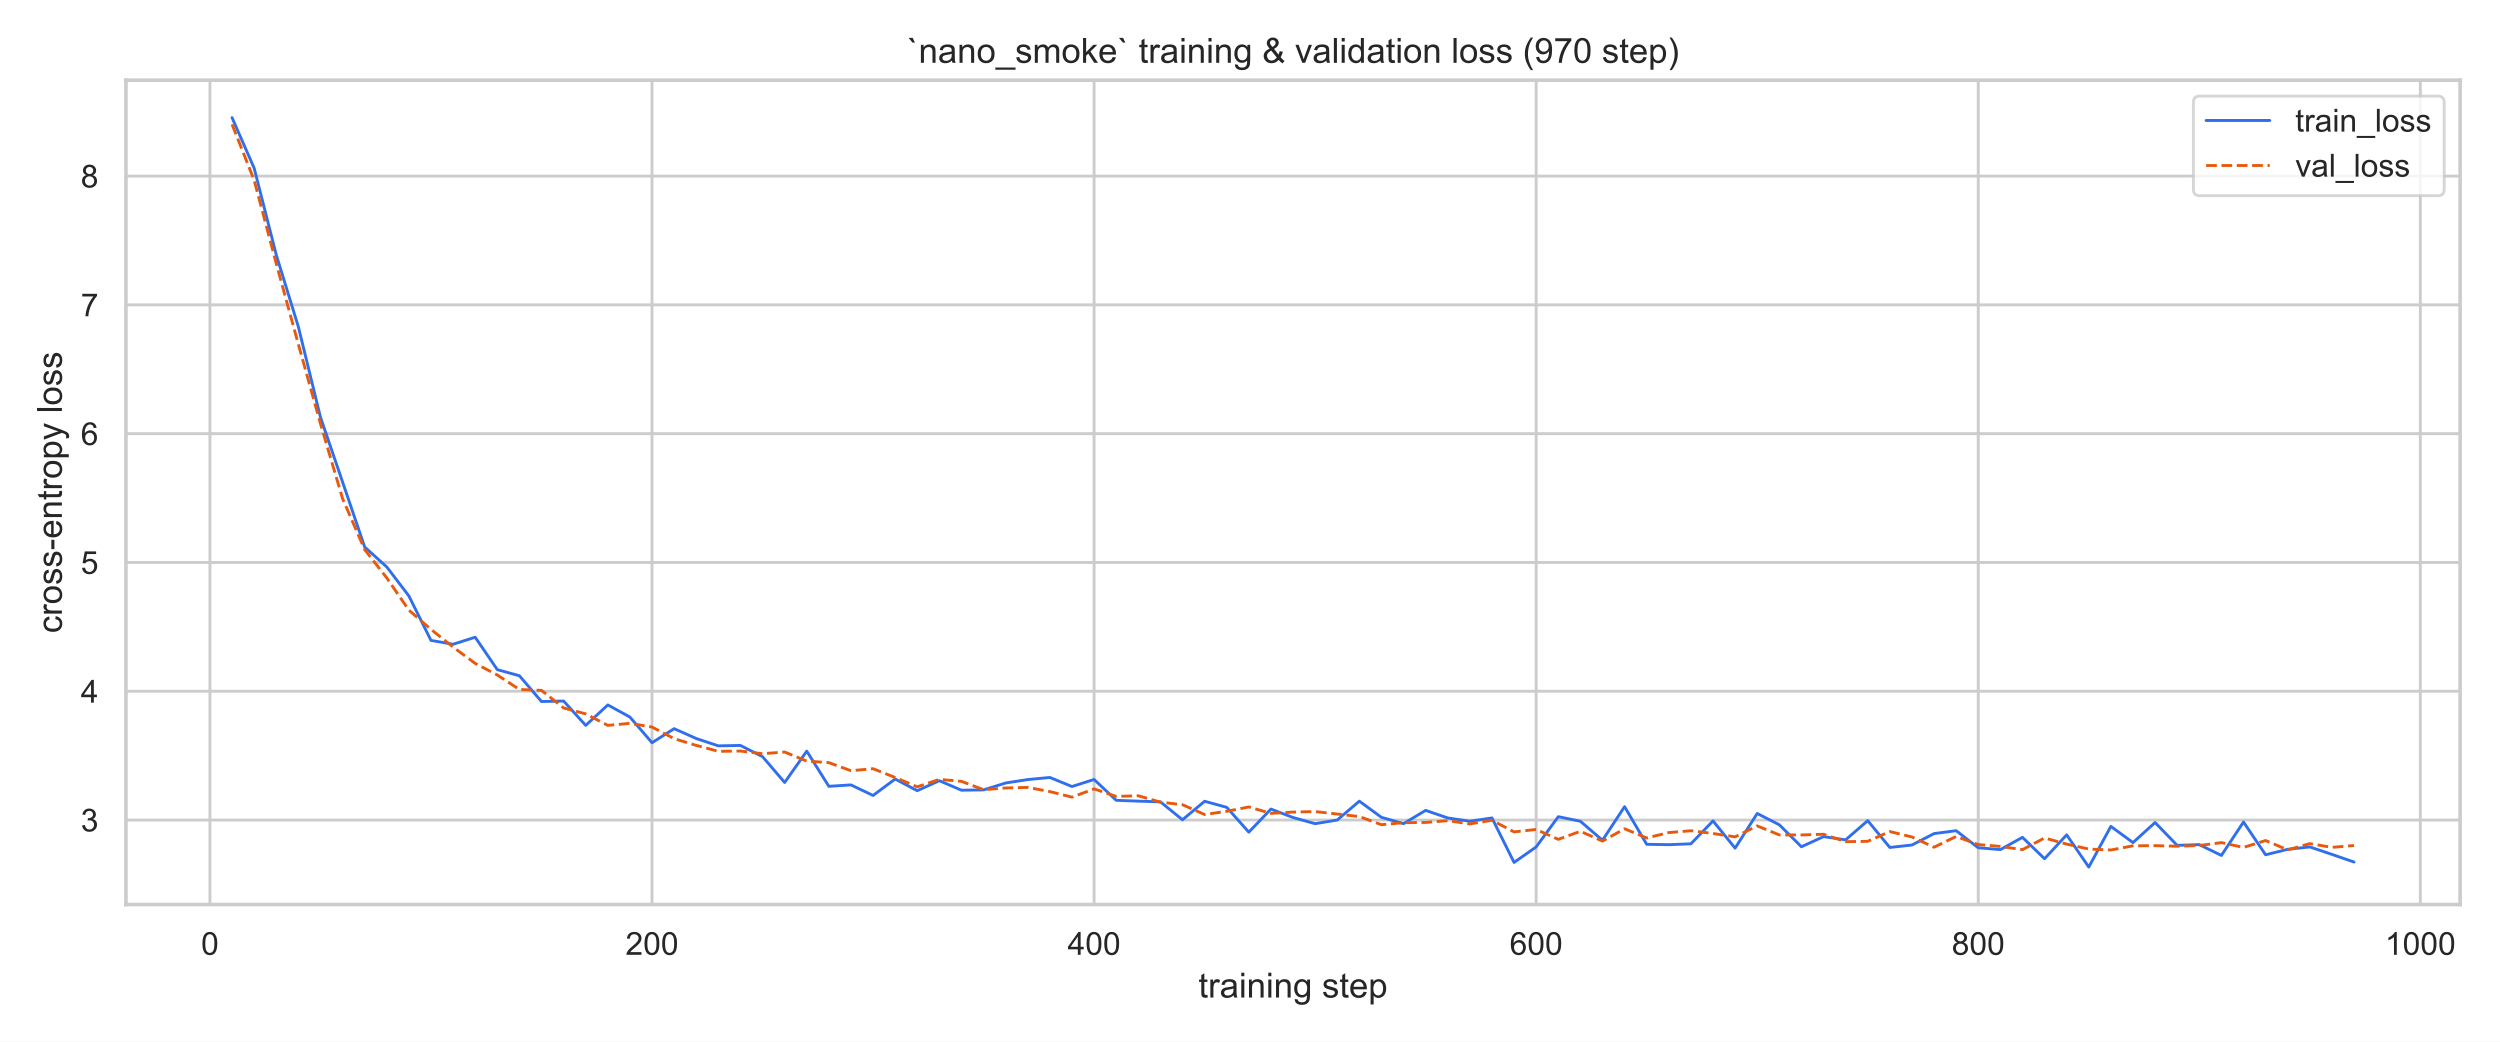
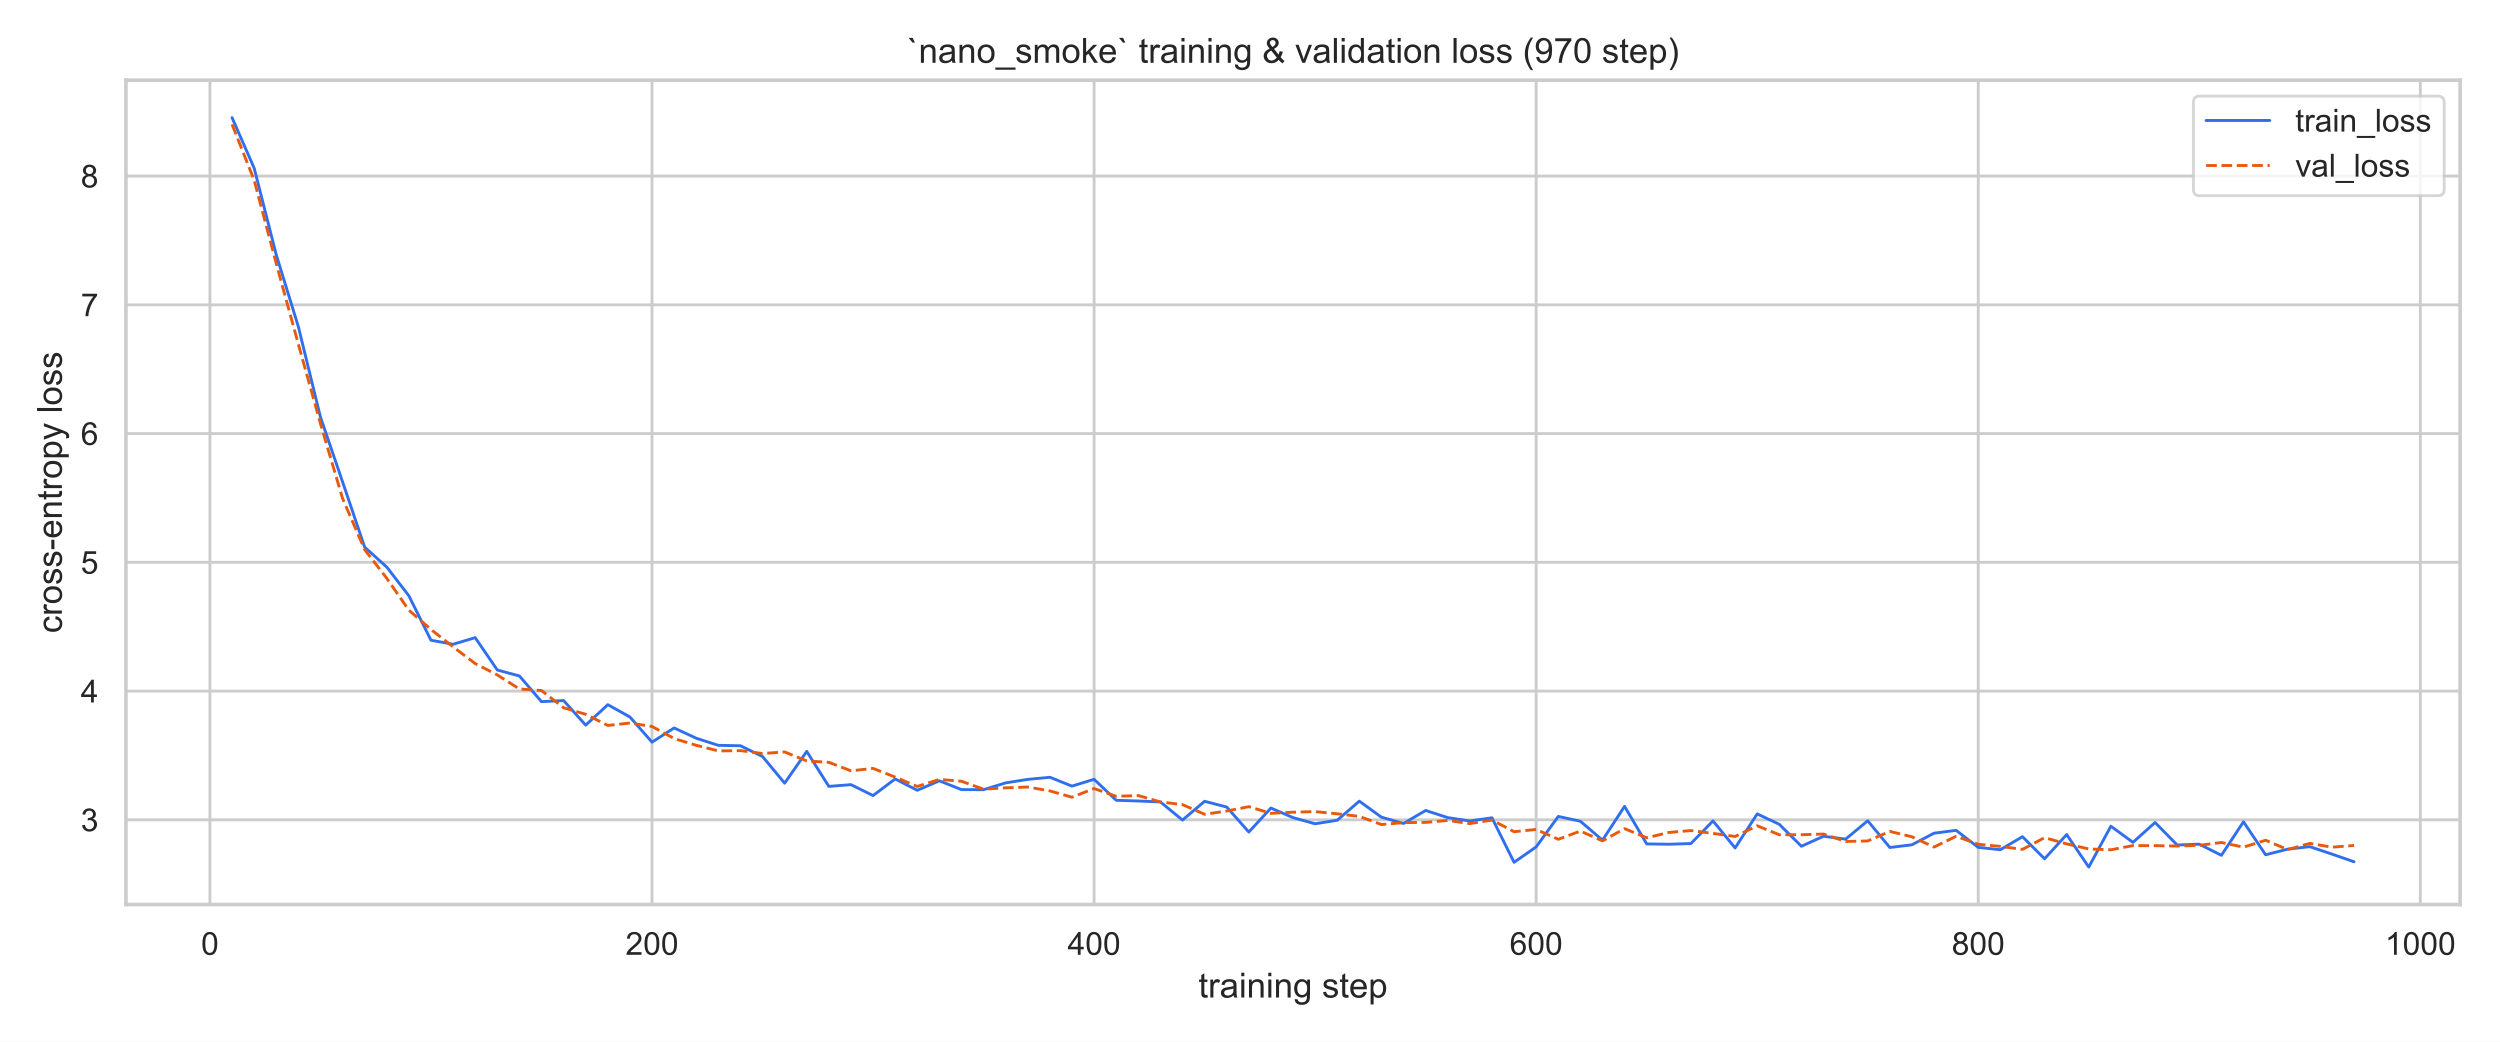
<svg xmlns="http://www.w3.org/2000/svg" xmlns:xlink="http://www.w3.org/1999/xlink" width="864pt" height="360pt" viewBox="0 0 864 360" version="1.1">
  <defs>
    <style type="text/css">*{stroke-linejoin: round; stroke-linecap: butt}</style>
  </defs>
  <g id="figure_1">
    <g id="patch_1">
      <path d="M 0 360  L 864 360  L 864 0  L 0 0  z " style="fill: #ffffff" />
    </g>
    <g id="axes_1">
      <g id="patch_2">
        <path d="M 43.526 312.604  L 850.214 312.604  L 850.214 27.712  L 43.526 27.712  z " style="fill: #ffffff" />
      </g>
      <g id="matplotlib.axis_1">
        <g id="xtick_1">
          <g id="line2d_1">
-             <path d="M 72.555 312.604  L 72.555 27.712  " clip-path="url(#p0591164d0c)" style="fill: none; stroke: #cccccc; stroke-linecap: round" />
+             <path d="M 72.555 312.604  L 72.555 27.712  " clip-path="url(#pe3949aa8c0)" style="fill: none; stroke: #cccccc; stroke-linecap: round" />
          </g>
          <g id="text_1">
            <g style="fill: #262626" transform="translate(69.49626 329.9773) scale(0.11 -0.11)">
              <defs>
                <path id="ArialMT-30" d="M 266 2259  Q 266 3072 433 3567  Q 600 4063 929 4331  Q 1259 4600 1759 4600  Q 2128 4600 2406 4451  Q 2684 4303 2865 4023  Q 3047 3744 3150 3342  Q 3253 2941 3253 2259  Q 3253 1453 3087 958  Q 2922 463 2592 192  Q 2263 -78 1759 -78  Q 1097 -78 719 397  Q 266 969 266 2259  z M 844 2259  Q 844 1131 1108 757  Q 1372 384 1759 384  Q 2147 384 2411 759  Q 2675 1134 2675 2259  Q 2675 3391 2411 3762  Q 2147 4134 1753 4134  Q 1366 4134 1134 3806  Q 844 3388 844 2259  z " transform="scale(0.015625)" />
              </defs>
              <use xlink:href="#ArialMT-30" />
            </g>
          </g>
        </g>
        <g id="xtick_2">
          <g id="line2d_2">
-             <path d="M 225.336 312.604  L 225.336 27.712  " clip-path="url(#p0591164d0c)" style="fill: none; stroke: #cccccc; stroke-linecap: round" />
+             <path d="M 225.336 312.604  L 225.336 27.712  " clip-path="url(#pe3949aa8c0)" style="fill: none; stroke: #cccccc; stroke-linecap: round" />
          </g>
          <g id="text_2">
            <g style="fill: #262626" transform="translate(216.1609 329.9773) scale(0.11 -0.11)">
              <defs>
                <path id="ArialMT-32" d="M 3222 541  L 3222 0  L 194 0  Q 188 203 259 391  Q 375 700 629 1000  Q 884 1300 1366 1694  Q 2113 2306 2375 2664  Q 2638 3022 2638 3341  Q 2638 3675 2398 3904  Q 2159 4134 1775 4134  Q 1369 4134 1125 3890  Q 881 3647 878 3216  L 300 3275  Q 359 3922 746 4261  Q 1134 4600 1788 4600  Q 2447 4600 2831 4234  Q 3216 3869 3216 3328  Q 3216 3053 3103 2787  Q 2991 2522 2730 2228  Q 2469 1934 1863 1422  Q 1356 997 1212 845  Q 1069 694 975 541  L 3222 541  z " transform="scale(0.015625)" />
              </defs>
              <use xlink:href="#ArialMT-32" />
              <use xlink:href="#ArialMT-30" transform="translate(55.61523 0)" />
              <use xlink:href="#ArialMT-30" transform="translate(111.2305 0)" />
            </g>
          </g>
        </g>
        <g id="xtick_3">
          <g id="line2d_3">
-             <path d="M 378.118 312.604  L 378.118 27.712  " clip-path="url(#p0591164d0c)" style="fill: none; stroke: #cccccc; stroke-linecap: round" />
+             <path d="M 378.118 312.604  L 378.118 27.712  " clip-path="url(#pe3949aa8c0)" style="fill: none; stroke: #cccccc; stroke-linecap: round" />
          </g>
          <g id="text_3">
            <g style="fill: #262626" transform="translate(368.9426 329.9773) scale(0.11 -0.11)">
              <defs>
                <path id="ArialMT-34" d="M 2069 0  L 2069 1097  L 81 1097  L 81 1613  L 2172 4581  L 2631 4581  L 2631 1613  L 3250 1613  L 3250 1097  L 2631 1097  L 2631 0  L 2069 0  z M 2069 1613  L 2069 3678  L 634 1613  L 2069 1613  z " transform="scale(0.015625)" />
              </defs>
              <use xlink:href="#ArialMT-34" />
              <use xlink:href="#ArialMT-30" transform="translate(55.61523 0)" />
              <use xlink:href="#ArialMT-30" transform="translate(111.2305 0)" />
            </g>
          </g>
        </g>
        <g id="xtick_4">
          <g id="line2d_4">
-             <path d="M 530.9 312.604  L 530.9 27.712  " clip-path="url(#p0591164d0c)" style="fill: none; stroke: #cccccc; stroke-linecap: round" />
+             <path d="M 530.9 312.604  L 530.9 27.712  " clip-path="url(#pe3949aa8c0)" style="fill: none; stroke: #cccccc; stroke-linecap: round" />
          </g>
          <g id="text_4">
            <g style="fill: #262626" transform="translate(521.7243 329.9773) scale(0.11 -0.11)">
              <defs>
                <path id="ArialMT-36" d="M 3184 3459  L 2625 3416  Q 2550 3747 2413 3897  Q 2184 4138 1850 4138  Q 1581 4138 1378 3988  Q 1113 3794 959 3422  Q 806 3050 800 2363  Q 1003 2672 1297 2822  Q 1591 2972 1913 2972  Q 2475 2972 2870 2558  Q 3266 2144 3266 1488  Q 3266 1056 3080 686  Q 2894 316 2569 119  Q 2244 -78 1831 -78  Q 1128 -78 684 439  Q 241 956 241 2144  Q 241 3472 731 4075  Q 1159 4600 1884 4600  Q 2425 4600 2770 4297  Q 3116 3994 3184 3459  z M 888 1484  Q 888 1194 1011 928  Q 1134 663 1356 523  Q 1578 384 1822 384  Q 2178 384 2434 671  Q 2691 959 2691 1453  Q 2691 1928 2437 2201  Q 2184 2475 1800 2475  Q 1419 2475 1153 2201  Q 888 1928 888 1484  z " transform="scale(0.015625)" />
              </defs>
              <use xlink:href="#ArialMT-36" />
              <use xlink:href="#ArialMT-30" transform="translate(55.61523 0)" />
              <use xlink:href="#ArialMT-30" transform="translate(111.2305 0)" />
            </g>
          </g>
        </g>
        <g id="xtick_5">
          <g id="line2d_5">
-             <path d="M 683.682 312.604  L 683.682 27.712  " clip-path="url(#p0591164d0c)" style="fill: none; stroke: #cccccc; stroke-linecap: round" />
+             <path d="M 683.682 312.604  L 683.682 27.712  " clip-path="url(#pe3949aa8c0)" style="fill: none; stroke: #cccccc; stroke-linecap: round" />
          </g>
          <g id="text_5">
            <g style="fill: #262626" transform="translate(674.506 329.9773) scale(0.11 -0.11)">
              <defs>
                <path id="ArialMT-38" d="M 1131 2484  Q 781 2613 612 2850  Q 444 3088 444 3419  Q 444 3919 803 4259  Q 1163 4600 1759 4600  Q 2359 4600 2725 4251  Q 3091 3903 3091 3403  Q 3091 3084 2923 2848  Q 2756 2613 2416 2484  Q 2838 2347 3058 2040  Q 3278 1734 3278 1309  Q 3278 722 2862 322  Q 2447 -78 1769 -78  Q 1091 -78 675 323  Q 259 725 259 1325  Q 259 1772 486 2073  Q 713 2375 1131 2484  z M 1019 3438  Q 1019 3113 1228 2906  Q 1438 2700 1772 2700  Q 2097 2700 2305 2904  Q 2513 3109 2513 3406  Q 2513 3716 2298 3927  Q 2084 4138 1766 4138  Q 1444 4138 1231 3931  Q 1019 3725 1019 3438  z M 838 1322  Q 838 1081 952 856  Q 1066 631 1291 507  Q 1516 384 1775 384  Q 2178 384 2440 643  Q 2703 903 2703 1303  Q 2703 1709 2433 1975  Q 2163 2241 1756 2241  Q 1359 2241 1098 1978  Q 838 1716 838 1322  z " transform="scale(0.015625)" />
              </defs>
              <use xlink:href="#ArialMT-38" />
              <use xlink:href="#ArialMT-30" transform="translate(55.61523 0)" />
              <use xlink:href="#ArialMT-30" transform="translate(111.2305 0)" />
            </g>
          </g>
        </g>
        <g id="xtick_6">
          <g id="line2d_6">
-             <path d="M 836.463 312.604  L 836.463 27.712  " clip-path="url(#p0591164d0c)" style="fill: none; stroke: #cccccc; stroke-linecap: round" />
+             <path d="M 836.463 312.604  L 836.463 27.712  " clip-path="url(#pe3949aa8c0)" style="fill: none; stroke: #cccccc; stroke-linecap: round" />
          </g>
          <g id="text_6">
            <g style="fill: #262626" transform="translate(824.2292 329.9773) scale(0.11 -0.11)">
              <defs>
                <path id="ArialMT-31" d="M 2384 0  L 1822 0  L 1822 3584  Q 1619 3391 1289 3197  Q 959 3003 697 2906  L 697 3450  Q 1169 3672 1522 3987  Q 1875 4303 2022 4600  L 2384 4600  L 2384 0  z " transform="scale(0.015625)" />
              </defs>
              <use xlink:href="#ArialMT-31" />
              <use xlink:href="#ArialMT-30" transform="translate(55.61523 0)" />
              <use xlink:href="#ArialMT-30" transform="translate(111.2305 0)" />
              <use xlink:href="#ArialMT-30" transform="translate(166.8457 0)" />
            </g>
          </g>
        </g>
        <g id="text_7">
          <g style="fill: #262626" transform="translate(414.1859 344.753) scale(0.12 -0.12)">
            <defs>
              <path id="ArialMT-74" d="M 1650 503  L 1731 6  Q 1494 -44 1306 -44  Q 1000 -44 831 53  Q 663 150 594 308  Q 525 466 525 972  L 525 2881  L 113 2881  L 113 3319  L 525 3319  L 525 4141  L 1084 4478  L 1084 3319  L 1650 3319  L 1650 2881  L 1084 2881  L 1084 941  Q 1084 700 1114 631  Q 1144 563 1211 522  Q 1278 481 1403 481  Q 1497 481 1650 503  z " transform="scale(0.015625)" />
              <path id="ArialMT-72" d="M 416 0  L 416 3319  L 922 3319  L 922 2816  Q 1116 3169 1280 3281  Q 1444 3394 1641 3394  Q 1925 3394 2219 3213  L 2025 2691  Q 1819 2813 1613 2813  Q 1428 2813 1281 2702  Q 1134 2591 1072 2394  Q 978 2094 978 1738  L 978 0  L 416 0  z " transform="scale(0.015625)" />
              <path id="ArialMT-61" d="M 2588 409  Q 2275 144 1986 34  Q 1697 -75 1366 -75  Q 819 -75 525 192  Q 231 459 231 875  Q 231 1119 342 1320  Q 453 1522 633 1644  Q 813 1766 1038 1828  Q 1203 1872 1538 1913  Q 2219 1994 2541 2106  Q 2544 2222 2544 2253  Q 2544 2597 2384 2738  Q 2169 2928 1744 2928  Q 1347 2928 1158 2789  Q 969 2650 878 2297  L 328 2372  Q 403 2725 575 2942  Q 747 3159 1072 3276  Q 1397 3394 1825 3394  Q 2250 3394 2515 3294  Q 2781 3194 2906 3042  Q 3031 2891 3081 2659  Q 3109 2516 3109 2141  L 3109 1391  Q 3109 606 3145 398  Q 3181 191 3288 0  L 2700 0  Q 2613 175 2588 409  z M 2541 1666  Q 2234 1541 1622 1453  Q 1275 1403 1131 1340  Q 988 1278 909 1158  Q 831 1038 831 891  Q 831 666 1001 516  Q 1172 366 1500 366  Q 1825 366 2078 508  Q 2331 650 2450 897  Q 2541 1088 2541 1459  L 2541 1666  z " transform="scale(0.015625)" />
              <path id="ArialMT-69" d="M 425 3934  L 425 4581  L 988 4581  L 988 3934  L 425 3934  z M 425 0  L 425 3319  L 988 3319  L 988 0  L 425 0  z " transform="scale(0.015625)" />
              <path id="ArialMT-6e" d="M 422 0  L 422 3319  L 928 3319  L 928 2847  Q 1294 3394 1984 3394  Q 2284 3394 2536 3286  Q 2788 3178 2913 3003  Q 3038 2828 3088 2588  Q 3119 2431 3119 2041  L 3119 0  L 2556 0  L 2556 2019  Q 2556 2363 2490 2533  Q 2425 2703 2258 2804  Q 2091 2906 1866 2906  Q 1506 2906 1245 2678  Q 984 2450 984 1813  L 984 0  L 422 0  z " transform="scale(0.015625)" />
              <path id="ArialMT-67" d="M 319 -275  L 866 -356  Q 900 -609 1056 -725  Q 1266 -881 1628 -881  Q 2019 -881 2231 -725  Q 2444 -569 2519 -288  Q 2563 -116 2559 434  Q 2191 0 1641 0  Q 956 0 581 494  Q 206 988 206 1678  Q 206 2153 378 2554  Q 550 2956 876 3175  Q 1203 3394 1644 3394  Q 2231 3394 2613 2919  L 2613 3319  L 3131 3319  L 3131 450  Q 3131 -325 2973 -648  Q 2816 -972 2473 -1159  Q 2131 -1347 1631 -1347  Q 1038 -1347 672 -1080  Q 306 -813 319 -275  z M 784 1719  Q 784 1066 1043 766  Q 1303 466 1694 466  Q 2081 466 2343 764  Q 2606 1063 2606 1700  Q 2606 2309 2336 2618  Q 2066 2928 1684 2928  Q 1309 2928 1046 2623  Q 784 2319 784 1719  z " transform="scale(0.015625)" />
              <path id="ArialMT-20" transform="scale(0.015625)" />
              <path id="ArialMT-73" d="M 197 991  L 753 1078  Q 800 744 1014 566  Q 1228 388 1613 388  Q 2000 388 2187 545  Q 2375 703 2375 916  Q 2375 1106 2209 1216  Q 2094 1291 1634 1406  Q 1016 1563 777 1677  Q 538 1791 414 1992  Q 291 2194 291 2438  Q 291 2659 392 2848  Q 494 3038 669 3163  Q 800 3259 1026 3326  Q 1253 3394 1513 3394  Q 1903 3394 2198 3281  Q 2494 3169 2634 2976  Q 2775 2784 2828 2463  L 2278 2388  Q 2241 2644 2061 2787  Q 1881 2931 1553 2931  Q 1166 2931 1000 2803  Q 834 2675 834 2503  Q 834 2394 903 2306  Q 972 2216 1119 2156  Q 1203 2125 1616 2013  Q 2213 1853 2448 1751  Q 2684 1650 2818 1456  Q 2953 1263 2953 975  Q 2953 694 2789 445  Q 2625 197 2315 61  Q 2006 -75 1616 -75  Q 969 -75 630 194  Q 291 463 197 991  z " transform="scale(0.015625)" />
              <path id="ArialMT-65" d="M 2694 1069  L 3275 997  Q 3138 488 2766 206  Q 2394 -75 1816 -75  Q 1088 -75 661 373  Q 234 822 234 1631  Q 234 2469 665 2931  Q 1097 3394 1784 3394  Q 2450 3394 2872 2941  Q 3294 2488 3294 1666  Q 3294 1616 3291 1516  L 816 1516  Q 847 969 1125 678  Q 1403 388 1819 388  Q 2128 388 2347 550  Q 2566 713 2694 1069  z M 847 1978  L 2700 1978  Q 2663 2397 2488 2606  Q 2219 2931 1791 2931  Q 1403 2931 1139 2672  Q 875 2413 847 1978  z " transform="scale(0.015625)" />
              <path id="ArialMT-70" d="M 422 -1272  L 422 3319  L 934 3319  L 934 2888  Q 1116 3141 1344 3267  Q 1572 3394 1897 3394  Q 2322 3394 2647 3175  Q 2972 2956 3137 2557  Q 3303 2159 3303 1684  Q 3303 1175 3120 767  Q 2938 359 2589 142  Q 2241 -75 1856 -75  Q 1575 -75 1351 44  Q 1128 163 984 344  L 984 -1272  L 422 -1272  z M 931 1641  Q 931 1000 1190 694  Q 1450 388 1819 388  Q 2194 388 2461 705  Q 2728 1022 2728 1688  Q 2728 2322 2467 2637  Q 2206 2953 1844 2953  Q 1484 2953 1207 2617  Q 931 2281 931 1641  z " transform="scale(0.015625)" />
            </defs>
            <use xlink:href="#ArialMT-74" />
            <use xlink:href="#ArialMT-72" transform="translate(27.7832 0)" />
            <use xlink:href="#ArialMT-61" transform="translate(61.08398 0)" />
            <use xlink:href="#ArialMT-69" transform="translate(116.6992 0)" />
            <use xlink:href="#ArialMT-6e" transform="translate(138.916 0)" />
            <use xlink:href="#ArialMT-69" transform="translate(194.5312 0)" />
            <use xlink:href="#ArialMT-6e" transform="translate(216.748 0)" />
            <use xlink:href="#ArialMT-67" transform="translate(272.3633 0)" />
            <use xlink:href="#ArialMT-20" transform="translate(327.9785 0)" />
            <use xlink:href="#ArialMT-73" transform="translate(355.7617 0)" />
            <use xlink:href="#ArialMT-74" transform="translate(405.7617 0)" />
            <use xlink:href="#ArialMT-65" transform="translate(433.5449 0)" />
            <use xlink:href="#ArialMT-70" transform="translate(489.1602 0)" />
          </g>
        </g>
      </g>
      <g id="matplotlib.axis_2">
        <g id="ytick_1">
          <g id="line2d_7">
-             <path d="M 43.526 283.404  L 850.214 283.404  " clip-path="url(#p0591164d0c)" style="fill: none; stroke: #cccccc; stroke-linecap: round" />
+             <path d="M 43.526 283.328  L 850.214 283.328  " clip-path="url(#pe3949aa8c0)" style="fill: none; stroke: #cccccc; stroke-linecap: round" />
          </g>
          <g id="text_8">
-             <g style="fill: #262626" transform="translate(27.90922 287.3408) scale(0.11 -0.11)">
+             <g style="fill: #262626" transform="translate(27.90922 287.2648) scale(0.11 -0.11)">
              <defs>
                <path id="ArialMT-33" d="M 269 1209  L 831 1284  Q 928 806 1161 595  Q 1394 384 1728 384  Q 2125 384 2398 659  Q 2672 934 2672 1341  Q 2672 1728 2419 1979  Q 2166 2231 1775 2231  Q 1616 2231 1378 2169  L 1441 2663  Q 1497 2656 1531 2656  Q 1891 2656 2178 2843  Q 2466 3031 2466 3422  Q 2466 3731 2256 3934  Q 2047 4138 1716 4138  Q 1388 4138 1169 3931  Q 950 3725 888 3313  L 325 3413  Q 428 3978 793 4289  Q 1159 4600 1703 4600  Q 2078 4600 2393 4439  Q 2709 4278 2876 4000  Q 3044 3722 3044 3409  Q 3044 3113 2884 2869  Q 2725 2625 2413 2481  Q 2819 2388 3044 2092  Q 3269 1797 3269 1353  Q 3269 753 2831 336  Q 2394 -81 1725 -81  Q 1122 -81 723 278  Q 325 638 269 1209  z " transform="scale(0.015625)" />
              </defs>
              <use xlink:href="#ArialMT-33" />
            </g>
          </g>
        </g>
        <g id="ytick_2">
          <g id="line2d_8">
-             <path d="M 43.526 238.894  L 850.214 238.894  " clip-path="url(#p0591164d0c)" style="fill: none; stroke: #cccccc; stroke-linecap: round" />
+             <path d="M 43.526 238.832  L 850.214 238.832  " clip-path="url(#pe3949aa8c0)" style="fill: none; stroke: #cccccc; stroke-linecap: round" />
          </g>
          <g id="text_9">
-             <g style="fill: #262626" transform="translate(27.90922 242.8311) scale(0.11 -0.11)">
+             <g style="fill: #262626" transform="translate(27.90922 242.7691) scale(0.11 -0.11)">
              <use xlink:href="#ArialMT-34" />
            </g>
          </g>
        </g>
        <g id="ytick_3">
          <g id="line2d_9">
-             <path d="M 43.526 194.385  L 850.214 194.385  " clip-path="url(#p0591164d0c)" style="fill: none; stroke: #cccccc; stroke-linecap: round" />
+             <path d="M 43.526 194.337  L 850.214 194.337  " clip-path="url(#pe3949aa8c0)" style="fill: none; stroke: #cccccc; stroke-linecap: round" />
          </g>
          <g id="text_10">
-             <g style="fill: #262626" transform="translate(27.90922 198.3214) scale(0.11 -0.11)">
+             <g style="fill: #262626" transform="translate(27.90922 198.2733) scale(0.11 -0.11)">
              <defs>
                <path id="ArialMT-35" d="M 266 1200  L 856 1250  Q 922 819 1161 601  Q 1400 384 1738 384  Q 2144 384 2425 690  Q 2706 997 2706 1503  Q 2706 1984 2436 2262  Q 2166 2541 1728 2541  Q 1456 2541 1237 2417  Q 1019 2294 894 2097  L 366 2166  L 809 4519  L 3088 4519  L 3088 3981  L 1259 3981  L 1013 2750  Q 1425 3038 1878 3038  Q 2478 3038 2890 2622  Q 3303 2206 3303 1553  Q 3303 931 2941 478  Q 2500 -78 1738 -78  Q 1113 -78 717 272  Q 322 622 266 1200  z " transform="scale(0.015625)" />
              </defs>
              <use xlink:href="#ArialMT-35" />
            </g>
          </g>
        </g>
        <g id="ytick_4">
          <g id="line2d_10">
-             <path d="M 43.526 149.875  L 850.214 149.875  " clip-path="url(#p0591164d0c)" style="fill: none; stroke: #cccccc; stroke-linecap: round" />
+             <path d="M 43.526 149.841  L 850.214 149.841  " clip-path="url(#pe3949aa8c0)" style="fill: none; stroke: #cccccc; stroke-linecap: round" />
          </g>
          <g id="text_11">
-             <g style="fill: #262626" transform="translate(27.90922 153.8117) scale(0.11 -0.11)">
+             <g style="fill: #262626" transform="translate(27.90922 153.7776) scale(0.11 -0.11)">
              <use xlink:href="#ArialMT-36" />
            </g>
          </g>
        </g>
        <g id="ytick_5">
          <g id="line2d_11">
-             <path d="M 43.526 105.365  L 850.214 105.365  " clip-path="url(#p0591164d0c)" style="fill: none; stroke: #cccccc; stroke-linecap: round" />
+             <path d="M 43.526 105.345  L 850.214 105.345  " clip-path="url(#pe3949aa8c0)" style="fill: none; stroke: #cccccc; stroke-linecap: round" />
          </g>
          <g id="text_12">
-             <g style="fill: #262626" transform="translate(27.90922 109.3021) scale(0.11 -0.11)">
+             <g style="fill: #262626" transform="translate(27.90922 109.2818) scale(0.11 -0.11)">
              <defs>
                <path id="ArialMT-37" d="M 303 3981  L 303 4522  L 3269 4522  L 3269 4084  Q 2831 3619 2401 2847  Q 1972 2075 1738 1259  Q 1569 684 1522 0  L 944 0  Q 953 541 1156 1306  Q 1359 2072 1739 2783  Q 2119 3494 2547 3981  L 303 3981  z " transform="scale(0.015625)" />
              </defs>
              <use xlink:href="#ArialMT-37" />
            </g>
          </g>
        </g>
        <g id="ytick_6">
          <g id="line2d_12">
-             <path d="M 43.526 60.856  L 850.214 60.856  " clip-path="url(#p0591164d0c)" style="fill: none; stroke: #cccccc; stroke-linecap: round" />
+             <path d="M 43.526 60.849  L 850.214 60.849  " clip-path="url(#pe3949aa8c0)" style="fill: none; stroke: #cccccc; stroke-linecap: round" />
          </g>
          <g id="text_13">
-             <g style="fill: #262626" transform="translate(27.90922 64.79239) scale(0.11 -0.11)">
+             <g style="fill: #262626" transform="translate(27.90922 64.78607) scale(0.11 -0.11)">
              <use xlink:href="#ArialMT-38" />
            </g>
          </g>
        </g>
        <g id="text_14">
          <g style="fill: #262626" transform="translate(21.38359 218.8378) rotate(-90) scale(0.12 -0.12)">
            <defs>
              <path id="ArialMT-63" d="M 2588 1216  L 3141 1144  Q 3050 572 2676 248  Q 2303 -75 1759 -75  Q 1078 -75 664 370  Q 250 816 250 1647  Q 250 2184 428 2587  Q 606 2991 970 3192  Q 1334 3394 1763 3394  Q 2303 3394 2647 3120  Q 2991 2847 3088 2344  L 2541 2259  Q 2463 2594 2264 2762  Q 2066 2931 1784 2931  Q 1359 2931 1093 2626  Q 828 2322 828 1663  Q 828 994 1084 691  Q 1341 388 1753 388  Q 2084 388 2306 591  Q 2528 794 2588 1216  z " transform="scale(0.015625)" />
              <path id="ArialMT-6f" d="M 213 1659  Q 213 2581 725 3025  Q 1153 3394 1769 3394  Q 2453 3394 2887 2945  Q 3322 2497 3322 1706  Q 3322 1066 3130 698  Q 2938 331 2570 128  Q 2203 -75 1769 -75  Q 1072 -75 642 372  Q 213 819 213 1659  z M 791 1659  Q 791 1022 1069 705  Q 1347 388 1769 388  Q 2188 388 2466 706  Q 2744 1025 2744 1678  Q 2744 2294 2464 2611  Q 2184 2928 1769 2928  Q 1347 2928 1069 2612  Q 791 2297 791 1659  z " transform="scale(0.015625)" />
              <path id="ArialMT-2d" d="M 203 1375  L 203 1941  L 1931 1941  L 1931 1375  L 203 1375  z " transform="scale(0.015625)" />
              <path id="ArialMT-79" d="M 397 -1278  L 334 -750  Q 519 -800 656 -800  Q 844 -800 956 -737  Q 1069 -675 1141 -563  Q 1194 -478 1313 -144  Q 1328 -97 1363 -6  L 103 3319  L 709 3319  L 1400 1397  Q 1534 1031 1641 628  Q 1738 1016 1872 1384  L 2581 3319  L 3144 3319  L 1881 -56  Q 1678 -603 1566 -809  Q 1416 -1088 1222 -1217  Q 1028 -1347 759 -1347  Q 597 -1347 397 -1278  z " transform="scale(0.015625)" />
              <path id="ArialMT-6c" d="M 409 0  L 409 4581  L 972 4581  L 972 0  L 409 0  z " transform="scale(0.015625)" />
            </defs>
            <use xlink:href="#ArialMT-63" />
            <use xlink:href="#ArialMT-72" transform="translate(50 0)" />
            <use xlink:href="#ArialMT-6f" transform="translate(83.30078 0)" />
            <use xlink:href="#ArialMT-73" transform="translate(138.916 0)" />
            <use xlink:href="#ArialMT-73" transform="translate(188.916 0)" />
            <use xlink:href="#ArialMT-2d" transform="translate(238.916 0)" />
            <use xlink:href="#ArialMT-65" transform="translate(272.2168 0)" />
            <use xlink:href="#ArialMT-6e" transform="translate(327.832 0)" />
            <use xlink:href="#ArialMT-74" transform="translate(383.4473 0)" />
            <use xlink:href="#ArialMT-72" transform="translate(411.2305 0)" />
            <use xlink:href="#ArialMT-6f" transform="translate(444.5312 0)" />
            <use xlink:href="#ArialMT-70" transform="translate(500.1465 0)" />
            <use xlink:href="#ArialMT-79" transform="translate(555.7617 0)" />
            <use xlink:href="#ArialMT-20" transform="translate(605.7617 0)" />
            <use xlink:href="#ArialMT-6c" transform="translate(633.5449 0)" />
            <use xlink:href="#ArialMT-6f" transform="translate(655.7617 0)" />
            <use xlink:href="#ArialMT-73" transform="translate(711.377 0)" />
            <use xlink:href="#ArialMT-73" transform="translate(761.377 0)" />
          </g>
        </g>
      </g>
      <g id="line2d_13">
-         <path d="M 80.194 40.662  L 87.833 58.09  L 95.472 88.059  L 103.111 112.933  L 110.75 144.185  L 118.389 166.569  L 126.028 189.042  L 133.667 195.941  L 141.307 205.965  L 148.946 221.323  L 156.585 222.654  L 164.224 220.227  L 171.863 231.431  L 179.502 233.542  L 187.141 242.453  L 194.78 242.277  L 202.419 250.692  L 210.058 243.625  L 217.697 247.82  L 225.336 256.682  L 232.976 251.83  L 240.615 255.23  L 248.254 257.764  L 255.893 257.624  L 263.532 261.502  L 271.171 270.423  L 278.81 259.594  L 286.449 271.75  L 294.088 271.264  L 301.727 274.913  L 309.366 269.233  L 317.005 273.261  L 324.645 269.815  L 332.284 273.097  L 339.923 272.989  L 347.562 270.604  L 355.201 269.413  L 362.84 268.693  L 370.479 271.822  L 378.118 269.386  L 385.757 276.587  L 393.396 276.873  L 401.035 277.12  L 408.675 283.314  L 416.314 276.917  L 423.953 279.013  L 431.592 287.589  L 439.231 279.617  L 446.87 282.527  L 454.509 284.668  L 462.148 283.397  L 469.787 276.882  L 477.426 282.472  L 485.065 284.652  L 492.704 280.062  L 500.344 282.686  L 507.983 283.82  L 515.622 282.686  L 523.261 298.061  L 530.9 292.694  L 538.539 282.245  L 546.178 283.822  L 553.817 290.395  L 561.456 278.783  L 569.095 291.791  L 576.734 291.921  L 584.373 291.623  L 592.013 283.708  L 599.652 293.117  L 607.291 281.144  L 614.93 285.048  L 622.569 292.639  L 630.208 289.14  L 637.847 290.255  L 645.486 283.616  L 653.125 292.886  L 660.764 292.035  L 668.403 288.094  L 676.042 287.084  L 683.682 292.986  L 691.321 293.625  L 698.96 289.386  L 706.599 296.779  L 714.238 288.517  L 721.877 299.654  L 729.516 285.596  L 737.155 291.196  L 744.794 284.266  L 752.433 292.158  L 760.072 291.901  L 767.712 295.642  L 775.351 284.082  L 782.99 295.416  L 790.629 293.522  L 798.268 292.7  L 805.907 295.272  L 813.546 297.915  " clip-path="url(#p0591164d0c)" style="fill: none; stroke: #2f6fed; stroke-linecap: round" />
+         <path d="M 80.194 40.662  L 87.833 58.085  L 95.472 88.045  L 103.111 112.91  L 110.75 144.15  L 118.389 166.526  L 126.028 189.1  L 133.667 195.984  L 141.307 205.917  L 148.946 221.267  L 156.585 222.662  L 164.224 220.368  L 171.863 231.558  L 179.502 233.612  L 187.141 242.493  L 194.78 242.113  L 202.419 250.607  L 210.058 243.536  L 217.697 247.796  L 225.336 256.492  L 232.976 251.576  L 240.615 255.131  L 248.254 257.588  L 255.893 257.734  L 263.532 261.457  L 271.171 270.663  L 278.81 259.687  L 286.449 271.775  L 294.088 271.176  L 301.727 274.948  L 309.366 269.198  L 317.005 273.125  L 324.645 269.849  L 332.284 272.883  L 339.923 272.915  L 347.562 270.563  L 355.201 269.354  L 362.84 268.621  L 370.479 271.68  L 378.118 269.326  L 385.757 276.582  L 393.396 276.817  L 401.035 277.154  L 408.675 283.412  L 416.314 276.927  L 423.953 278.911  L 431.592 287.546  L 439.231 279.26  L 446.87 282.569  L 454.509 284.7  L 462.148 283.475  L 469.787 276.884  L 477.426 282.416  L 485.065 284.585  L 492.704 280.093  L 500.344 282.572  L 507.983 283.72  L 515.622 282.642  L 523.261 298.015  L 530.9 292.684  L 538.539 282.157  L 546.178 283.823  L 553.817 290.357  L 561.456 278.684  L 569.095 291.655  L 576.734 291.77  L 584.373 291.532  L 592.013 283.713  L 599.652 293.054  L 607.291 281.286  L 614.93 284.886  L 622.569 292.47  L 630.208 289.017  L 637.847 290.006  L 645.486 283.656  L 653.125 292.896  L 660.764 291.958  L 668.403 287.952  L 676.042 286.968  L 683.682 292.855  L 691.321 293.661  L 698.96 289.165  L 706.599 296.791  L 714.238 288.421  L 721.877 299.654  L 729.516 285.539  L 737.155 291.113  L 744.794 284.262  L 752.433 292.035  L 760.072 291.744  L 767.712 295.59  L 775.351 284.012  L 782.99 295.407  L 790.629 293.471  L 798.268 292.607  L 805.907 295.171  L 813.546 297.822  " clip-path="url(#pe3949aa8c0)" style="fill: none; stroke: #2f6fed; stroke-linecap: round" />
      </g>
      <g id="line2d_14">
-         <path d="M 80.194 42.986  L 87.833 62.269  L 95.472 91.092  L 103.111 118.987  L 110.75 146.417  L 118.389 172.298  L 126.028 189.942  L 133.667 199.731  L 141.307 210.867  L 148.946 217.518  L 156.585 223.626  L 164.224 229.276  L 171.863 233.281  L 179.502 238.289  L 187.141 238.6  L 194.78 244.669  L 202.419 246.722  L 210.058 250.691  L 217.697 249.99  L 225.336 251.258  L 232.976 255.275  L 240.615 257.613  L 248.254 259.656  L 255.893 259.559  L 263.532 260.476  L 271.171 259.901  L 278.81 263.034  L 286.449 263.566  L 294.088 266.358  L 301.727 265.667  L 309.366 268.704  L 317.005 271.922  L 324.645 269.357  L 332.284 270.036  L 339.923 272.916  L 347.562 272.326  L 355.201 272.127  L 362.84 273.572  L 370.479 275.497  L 378.118 272.637  L 385.757 275.233  L 393.396 275.015  L 401.035 277.215  L 408.675 278.112  L 416.314 281.497  L 423.953 280.381  L 431.592 278.887  L 439.231 281.1  L 446.87 280.653  L 454.509 280.473  L 462.148 281.333  L 469.787 282.196  L 477.426 285.019  L 485.065 284.307  L 492.704 284.237  L 500.344 283.617  L 507.983 284.741  L 515.622 283.495  L 523.261 287.498  L 530.9 286.666  L 538.539 290.081  L 546.178 287.296  L 553.817 290.684  L 561.456 286.431  L 569.095 289.598  L 576.734 287.741  L 584.373 287.103  L 592.013 288.052  L 599.652 289.215  L 607.291 285.433  L 614.93 288.542  L 622.569 288.563  L 630.208 288.316  L 637.847 290.879  L 645.486 290.757  L 653.125 287.39  L 660.764 289.261  L 668.403 292.797  L 676.042 289.089  L 683.682 291.879  L 691.321 292.522  L 698.96 293.64  L 706.599 289.602  L 714.238 291.723  L 721.877 293.442  L 729.516 293.76  L 737.155 292.317  L 744.794 292.258  L 752.433 292.464  L 760.072 292.207  L 767.712 291.208  L 775.351 292.867  L 782.99 290.488  L 790.629 293.71  L 798.268 291.562  L 805.907 292.839  L 813.546 292.22  " clip-path="url(#p0591164d0c)" style="fill: none; stroke-dasharray: 3.7,1.6; stroke-dashoffset: 0; stroke: #e8590c" />
+         <path d="M 80.194 42.985  L 87.833 62.262  L 95.472 91.076  L 103.111 118.962  L 110.75 146.383  L 118.389 172.258  L 126.028 189.965  L 133.667 199.854  L 141.307 210.886  L 148.946 217.558  L 156.585 223.541  L 164.224 229.326  L 171.863 233.259  L 179.502 238.107  L 187.141 238.648  L 194.78 244.595  L 202.419 246.863  L 210.058 250.716  L 217.697 249.883  L 225.336 251.066  L 232.976 255.239  L 240.615 257.58  L 248.254 259.526  L 255.893 259.416  L 263.532 260.414  L 271.171 259.868  L 278.81 262.986  L 286.449 263.454  L 294.088 266.396  L 301.727 265.562  L 309.366 268.563  L 317.005 271.802  L 324.645 269.365  L 332.284 269.998  L 339.923 272.741  L 347.562 272.271  L 355.201 271.997  L 362.84 273.338  L 370.479 275.517  L 378.118 272.521  L 385.757 275.204  L 393.396 274.947  L 401.035 277.158  L 408.675 278.071  L 416.314 281.416  L 423.953 280.289  L 431.592 278.788  L 439.231 281.085  L 446.87 280.698  L 454.509 280.484  L 462.148 281.255  L 469.787 282.143  L 477.426 284.958  L 485.065 284.296  L 492.704 284.215  L 500.344 283.538  L 507.983 284.631  L 515.622 283.406  L 523.261 287.435  L 530.9 286.662  L 538.539 290.059  L 546.178 287.217  L 553.817 290.602  L 561.456 286.386  L 569.095 289.539  L 576.734 287.701  L 584.373 287.042  L 592.013 288.013  L 599.652 289.084  L 607.291 285.39  L 614.93 288.494  L 622.569 288.473  L 630.208 288.253  L 637.847 290.803  L 645.486 290.628  L 653.125 287.332  L 660.764 289.187  L 668.403 292.742  L 676.042 289.02  L 683.682 291.792  L 691.321 292.51  L 698.96 293.543  L 706.599 289.499  L 714.238 291.644  L 721.877 293.398  L 729.516 293.693  L 737.155 292.238  L 744.794 292.256  L 752.433 292.402  L 760.072 292.149  L 767.712 291.161  L 775.351 292.78  L 782.99 290.39  L 790.629 293.607  L 798.268 291.482  L 805.907 292.784  L 813.546 292.191  " clip-path="url(#pe3949aa8c0)" style="fill: none; stroke-dasharray: 3.7,1.6; stroke-dashoffset: 0; stroke: #e8590c" />
      </g>
      <g id="patch_3">
        <path d="M 43.526 312.604  L 43.526 27.712  " style="fill: none; stroke: #cccccc; stroke-width: 1.25; stroke-linejoin: miter; stroke-linecap: square" />
      </g>
      <g id="patch_4">
        <path d="M 850.214 312.604  L 850.214 27.712  " style="fill: none; stroke: #cccccc; stroke-width: 1.25; stroke-linejoin: miter; stroke-linecap: square" />
      </g>
      <g id="patch_5">
        <path d="M 43.526 312.604  L 850.214 312.604  " style="fill: none; stroke: #cccccc; stroke-width: 1.25; stroke-linejoin: miter; stroke-linecap: square" />
      </g>
      <g id="patch_6">
        <path d="M 43.526 27.712  L 850.214 27.712  " style="fill: none; stroke: #cccccc; stroke-width: 1.25; stroke-linejoin: miter; stroke-linecap: square" />
      </g>
      <g id="text_15">
        <g style="fill: #262626" transform="translate(313.4759 21.7125) scale(0.12 -0.12)">
          <defs>
            <path id="ArialMT-60" d="M 1453 3731  L 1000 3731  L 278 4606  L 1031 4606  L 1453 3731  z " transform="scale(0.015625)" />
            <path id="ArialMT-5f" d="M -97 -1272  L -97 -866  L 3631 -866  L 3631 -1272  L -97 -1272  z " transform="scale(0.015625)" />
            <path id="ArialMT-6d" d="M 422 0  L 422 3319  L 925 3319  L 925 2853  Q 1081 3097 1340 3245  Q 1600 3394 1931 3394  Q 2300 3394 2536 3241  Q 2772 3088 2869 2813  Q 3263 3394 3894 3394  Q 4388 3394 4653 3120  Q 4919 2847 4919 2278  L 4919 0  L 4359 0  L 4359 2091  Q 4359 2428 4304 2576  Q 4250 2725 4106 2815  Q 3963 2906 3769 2906  Q 3419 2906 3187 2673  Q 2956 2441 2956 1928  L 2956 0  L 2394 0  L 2394 2156  Q 2394 2531 2256 2718  Q 2119 2906 1806 2906  Q 1569 2906 1367 2781  Q 1166 2656 1075 2415  Q 984 2175 984 1722  L 984 0  L 422 0  z " transform="scale(0.015625)" />
            <path id="ArialMT-6b" d="M 425 0  L 425 4581  L 988 4581  L 988 1969  L 2319 3319  L 3047 3319  L 1778 2088  L 3175 0  L 2481 0  L 1384 1697  L 988 1316  L 988 0  L 425 0  z " transform="scale(0.015625)" />
            <path id="ArialMT-26" d="M 3041 541  Q 2763 231 2434 76  Q 2106 -78 1725 -78  Q 1022 -78 609 397  Q 275 784 275 1263  Q 275 1688 548 2030  Q 822 2372 1366 2631  Q 1056 2988 953 3209  Q 850 3431 850 3638  Q 850 4050 1173 4354  Q 1497 4659 1988 4659  Q 2456 4659 2754 4371  Q 3053 4084 3053 3681  Q 3053 3028 2188 2566  L 3009 1519  Q 3150 1794 3228 2156  L 3813 2031  Q 3663 1431 3406 1044  Q 3722 625 4122 341  L 3744 -106  Q 3403 113 3041 541  z M 1897 2928  Q 2263 3144 2370 3306  Q 2478 3469 2478 3666  Q 2478 3900 2329 4048  Q 2181 4197 1959 4197  Q 1731 4197 1579 4050  Q 1428 3903 1428 3691  Q 1428 3584 1483 3467  Q 1538 3350 1647 3219  L 1897 2928  z M 2688 984  L 1656 2263  Q 1200 1991 1040 1758  Q 881 1525 881 1297  Q 881 1019 1103 719  Q 1325 419 1731 419  Q 1984 419 2254 576  Q 2525 734 2688 984  z " transform="scale(0.015625)" />
            <path id="ArialMT-76" d="M 1344 0  L 81 3319  L 675 3319  L 1388 1331  Q 1503 1009 1600 663  Q 1675 925 1809 1294  L 2547 3319  L 3125 3319  L 1869 0  L 1344 0  z " transform="scale(0.015625)" />
            <path id="ArialMT-64" d="M 2575 0  L 2575 419  Q 2259 -75 1647 -75  Q 1250 -75 917 144  Q 584 363 401 755  Q 219 1147 219 1656  Q 219 2153 384 2558  Q 550 2963 881 3178  Q 1213 3394 1622 3394  Q 1922 3394 2156 3267  Q 2391 3141 2538 2938  L 2538 4581  L 3097 4581  L 3097 0  L 2575 0  z M 797 1656  Q 797 1019 1065 703  Q 1334 388 1700 388  Q 2069 388 2326 689  Q 2584 991 2584 1609  Q 2584 2291 2321 2609  Q 2059 2928 1675 2928  Q 1300 2928 1048 2622  Q 797 2316 797 1656  z " transform="scale(0.015625)" />
            <path id="ArialMT-28" d="M 1497 -1347  Q 1031 -759 709 28  Q 388 816 388 1659  Q 388 2403 628 3084  Q 909 3875 1497 4659  L 1900 4659  Q 1522 4009 1400 3731  Q 1209 3300 1100 2831  Q 966 2247 966 1656  Q 966 153 1900 -1347  L 1497 -1347  z " transform="scale(0.015625)" />
            <path id="ArialMT-39" d="M 350 1059  L 891 1109  Q 959 728 1153 556  Q 1347 384 1650 384  Q 1909 384 2104 503  Q 2300 622 2425 820  Q 2550 1019 2634 1356  Q 2719 1694 2719 2044  Q 2719 2081 2716 2156  Q 2547 1888 2255 1720  Q 1963 1553 1622 1553  Q 1053 1553 659 1965  Q 266 2378 266 3053  Q 266 3750 677 4175  Q 1088 4600 1706 4600  Q 2153 4600 2523 4359  Q 2894 4119 3086 3673  Q 3278 3228 3278 2384  Q 3278 1506 3087 986  Q 2897 466 2520 194  Q 2144 -78 1638 -78  Q 1100 -78 759 220  Q 419 519 350 1059  z M 2653 3081  Q 2653 3566 2395 3850  Q 2138 4134 1775 4134  Q 1400 4134 1122 3828  Q 844 3522 844 3034  Q 844 2597 1108 2323  Q 1372 2050 1759 2050  Q 2150 2050 2401 2323  Q 2653 2597 2653 3081  z " transform="scale(0.015625)" />
            <path id="ArialMT-29" d="M 791 -1347  L 388 -1347  Q 1322 153 1322 1656  Q 1322 2244 1188 2822  Q 1081 3291 891 3722  Q 769 4003 388 4659  L 791 4659  Q 1378 3875 1659 3084  Q 1900 2403 1900 1659  Q 1900 816 1576 28  Q 1253 -759 791 -1347  z " transform="scale(0.015625)" />
          </defs>
          <use xlink:href="#ArialMT-60" />
          <use xlink:href="#ArialMT-6e" transform="translate(33.30078 0)" />
          <use xlink:href="#ArialMT-61" transform="translate(88.91602 0)" />
          <use xlink:href="#ArialMT-6e" transform="translate(144.5312 0)" />
          <use xlink:href="#ArialMT-6f" transform="translate(200.1465 0)" />
          <use xlink:href="#ArialMT-5f" transform="translate(255.7617 0)" />
          <use xlink:href="#ArialMT-73" transform="translate(311.377 0)" />
          <use xlink:href="#ArialMT-6d" transform="translate(361.377 0)" />
          <use xlink:href="#ArialMT-6f" transform="translate(444.6777 0)" />
          <use xlink:href="#ArialMT-6b" transform="translate(500.293 0)" />
          <use xlink:href="#ArialMT-65" transform="translate(550.293 0)" />
          <use xlink:href="#ArialMT-60" transform="translate(605.9082 0)" />
          <use xlink:href="#ArialMT-20" transform="translate(639.209 0)" />
          <use xlink:href="#ArialMT-74" transform="translate(666.9922 0)" />
          <use xlink:href="#ArialMT-72" transform="translate(694.7754 0)" />
          <use xlink:href="#ArialMT-61" transform="translate(728.0762 0)" />
          <use xlink:href="#ArialMT-69" transform="translate(783.6914 0)" />
          <use xlink:href="#ArialMT-6e" transform="translate(805.9082 0)" />
          <use xlink:href="#ArialMT-69" transform="translate(861.5234 0)" />
          <use xlink:href="#ArialMT-6e" transform="translate(883.7402 0)" />
          <use xlink:href="#ArialMT-67" transform="translate(939.3555 0)" />
          <use xlink:href="#ArialMT-20" transform="translate(994.9707 0)" />
          <use xlink:href="#ArialMT-26" transform="translate(1022.754 0)" />
          <use xlink:href="#ArialMT-20" transform="translate(1089.453 0)" />
          <use xlink:href="#ArialMT-76" transform="translate(1117.236 0)" />
          <use xlink:href="#ArialMT-61" transform="translate(1167.236 0)" />
          <use xlink:href="#ArialMT-6c" transform="translate(1222.852 0)" />
          <use xlink:href="#ArialMT-69" transform="translate(1245.068 0)" />
          <use xlink:href="#ArialMT-64" transform="translate(1267.285 0)" />
          <use xlink:href="#ArialMT-61" transform="translate(1322.9 0)" />
          <use xlink:href="#ArialMT-74" transform="translate(1378.516 0)" />
          <use xlink:href="#ArialMT-69" transform="translate(1406.299 0)" />
          <use xlink:href="#ArialMT-6f" transform="translate(1428.516 0)" />
          <use xlink:href="#ArialMT-6e" transform="translate(1484.131 0)" />
          <use xlink:href="#ArialMT-20" transform="translate(1539.746 0)" />
          <use xlink:href="#ArialMT-6c" transform="translate(1567.529 0)" />
          <use xlink:href="#ArialMT-6f" transform="translate(1589.746 0)" />
          <use xlink:href="#ArialMT-73" transform="translate(1645.361 0)" />
          <use xlink:href="#ArialMT-73" transform="translate(1695.361 0)" />
          <use xlink:href="#ArialMT-20" transform="translate(1745.361 0)" />
          <use xlink:href="#ArialMT-28" transform="translate(1773.145 0)" />
          <use xlink:href="#ArialMT-39" transform="translate(1806.445 0)" />
          <use xlink:href="#ArialMT-37" transform="translate(1862.061 0)" />
          <use xlink:href="#ArialMT-30" transform="translate(1917.676 0)" />
          <use xlink:href="#ArialMT-20" transform="translate(1973.291 0)" />
          <use xlink:href="#ArialMT-73" transform="translate(2001.074 0)" />
          <use xlink:href="#ArialMT-74" transform="translate(2051.074 0)" />
          <use xlink:href="#ArialMT-65" transform="translate(2078.857 0)" />
          <use xlink:href="#ArialMT-70" transform="translate(2134.473 0)" />
          <use xlink:href="#ArialMT-29" transform="translate(2190.088 0)" />
        </g>
      </g>
      <g id="legend_1">
        <g id="patch_7">
          <path d="M 760.239 67.632  L 842.514 67.632  Q 844.714 67.632 844.714 65.432  L 844.714 35.413  Q 844.714 33.212 842.514 33.212  L 760.239 33.212  Q 758.039 33.212 758.039 35.413  L 758.039 65.432  Q 758.039 67.632 760.239 67.632  z " style="fill: #ffffff; opacity: 0.8; stroke: #cccccc; stroke-linejoin: miter" />
        </g>
        <g id="line2d_15">
          <path d="M 762.439 41.636  L 773.439 41.636  L 784.439 41.636  " style="fill: none; stroke: #2f6fed; stroke-linecap: round" />
        </g>
        <g id="text_16">
          <g style="fill: #262626" transform="translate(793.2388 45.48609) scale(0.11 -0.11)">
            <use xlink:href="#ArialMT-74" />
            <use xlink:href="#ArialMT-72" transform="translate(27.7832 0)" />
            <use xlink:href="#ArialMT-61" transform="translate(61.08398 0)" />
            <use xlink:href="#ArialMT-69" transform="translate(116.6992 0)" />
            <use xlink:href="#ArialMT-6e" transform="translate(138.916 0)" />
            <use xlink:href="#ArialMT-5f" transform="translate(194.5312 0)" />
            <use xlink:href="#ArialMT-6c" transform="translate(250.1465 0)" />
            <use xlink:href="#ArialMT-6f" transform="translate(272.3633 0)" />
            <use xlink:href="#ArialMT-73" transform="translate(327.9785 0)" />
            <use xlink:href="#ArialMT-73" transform="translate(377.9785 0)" />
          </g>
        </g>
        <g id="line2d_16">
          <path d="M 762.439 57.196  L 773.439 57.196  L 784.439 57.196  " style="fill: none; stroke-dasharray: 3.7,1.6; stroke-dashoffset: 0; stroke: #e8590c" />
        </g>
        <g id="text_17">
          <g style="fill: #262626" transform="translate(793.2388 61.04594) scale(0.11 -0.11)">
            <use xlink:href="#ArialMT-76" />
            <use xlink:href="#ArialMT-61" transform="translate(50 0)" />
            <use xlink:href="#ArialMT-6c" transform="translate(105.6152 0)" />
            <use xlink:href="#ArialMT-5f" transform="translate(127.832 0)" />
            <use xlink:href="#ArialMT-6c" transform="translate(183.4473 0)" />
            <use xlink:href="#ArialMT-6f" transform="translate(205.6641 0)" />
            <use xlink:href="#ArialMT-73" transform="translate(261.2793 0)" />
            <use xlink:href="#ArialMT-73" transform="translate(311.2793 0)" />
          </g>
        </g>
      </g>
    </g>
  </g>
  <defs>
-     <clipPath id="p0591164d0c">
+     <clipPath id="pe3949aa8c0">
      <rect x="43.526" y="27.712" width="806.687" height="284.891" />
    </clipPath>
  </defs>
</svg>
